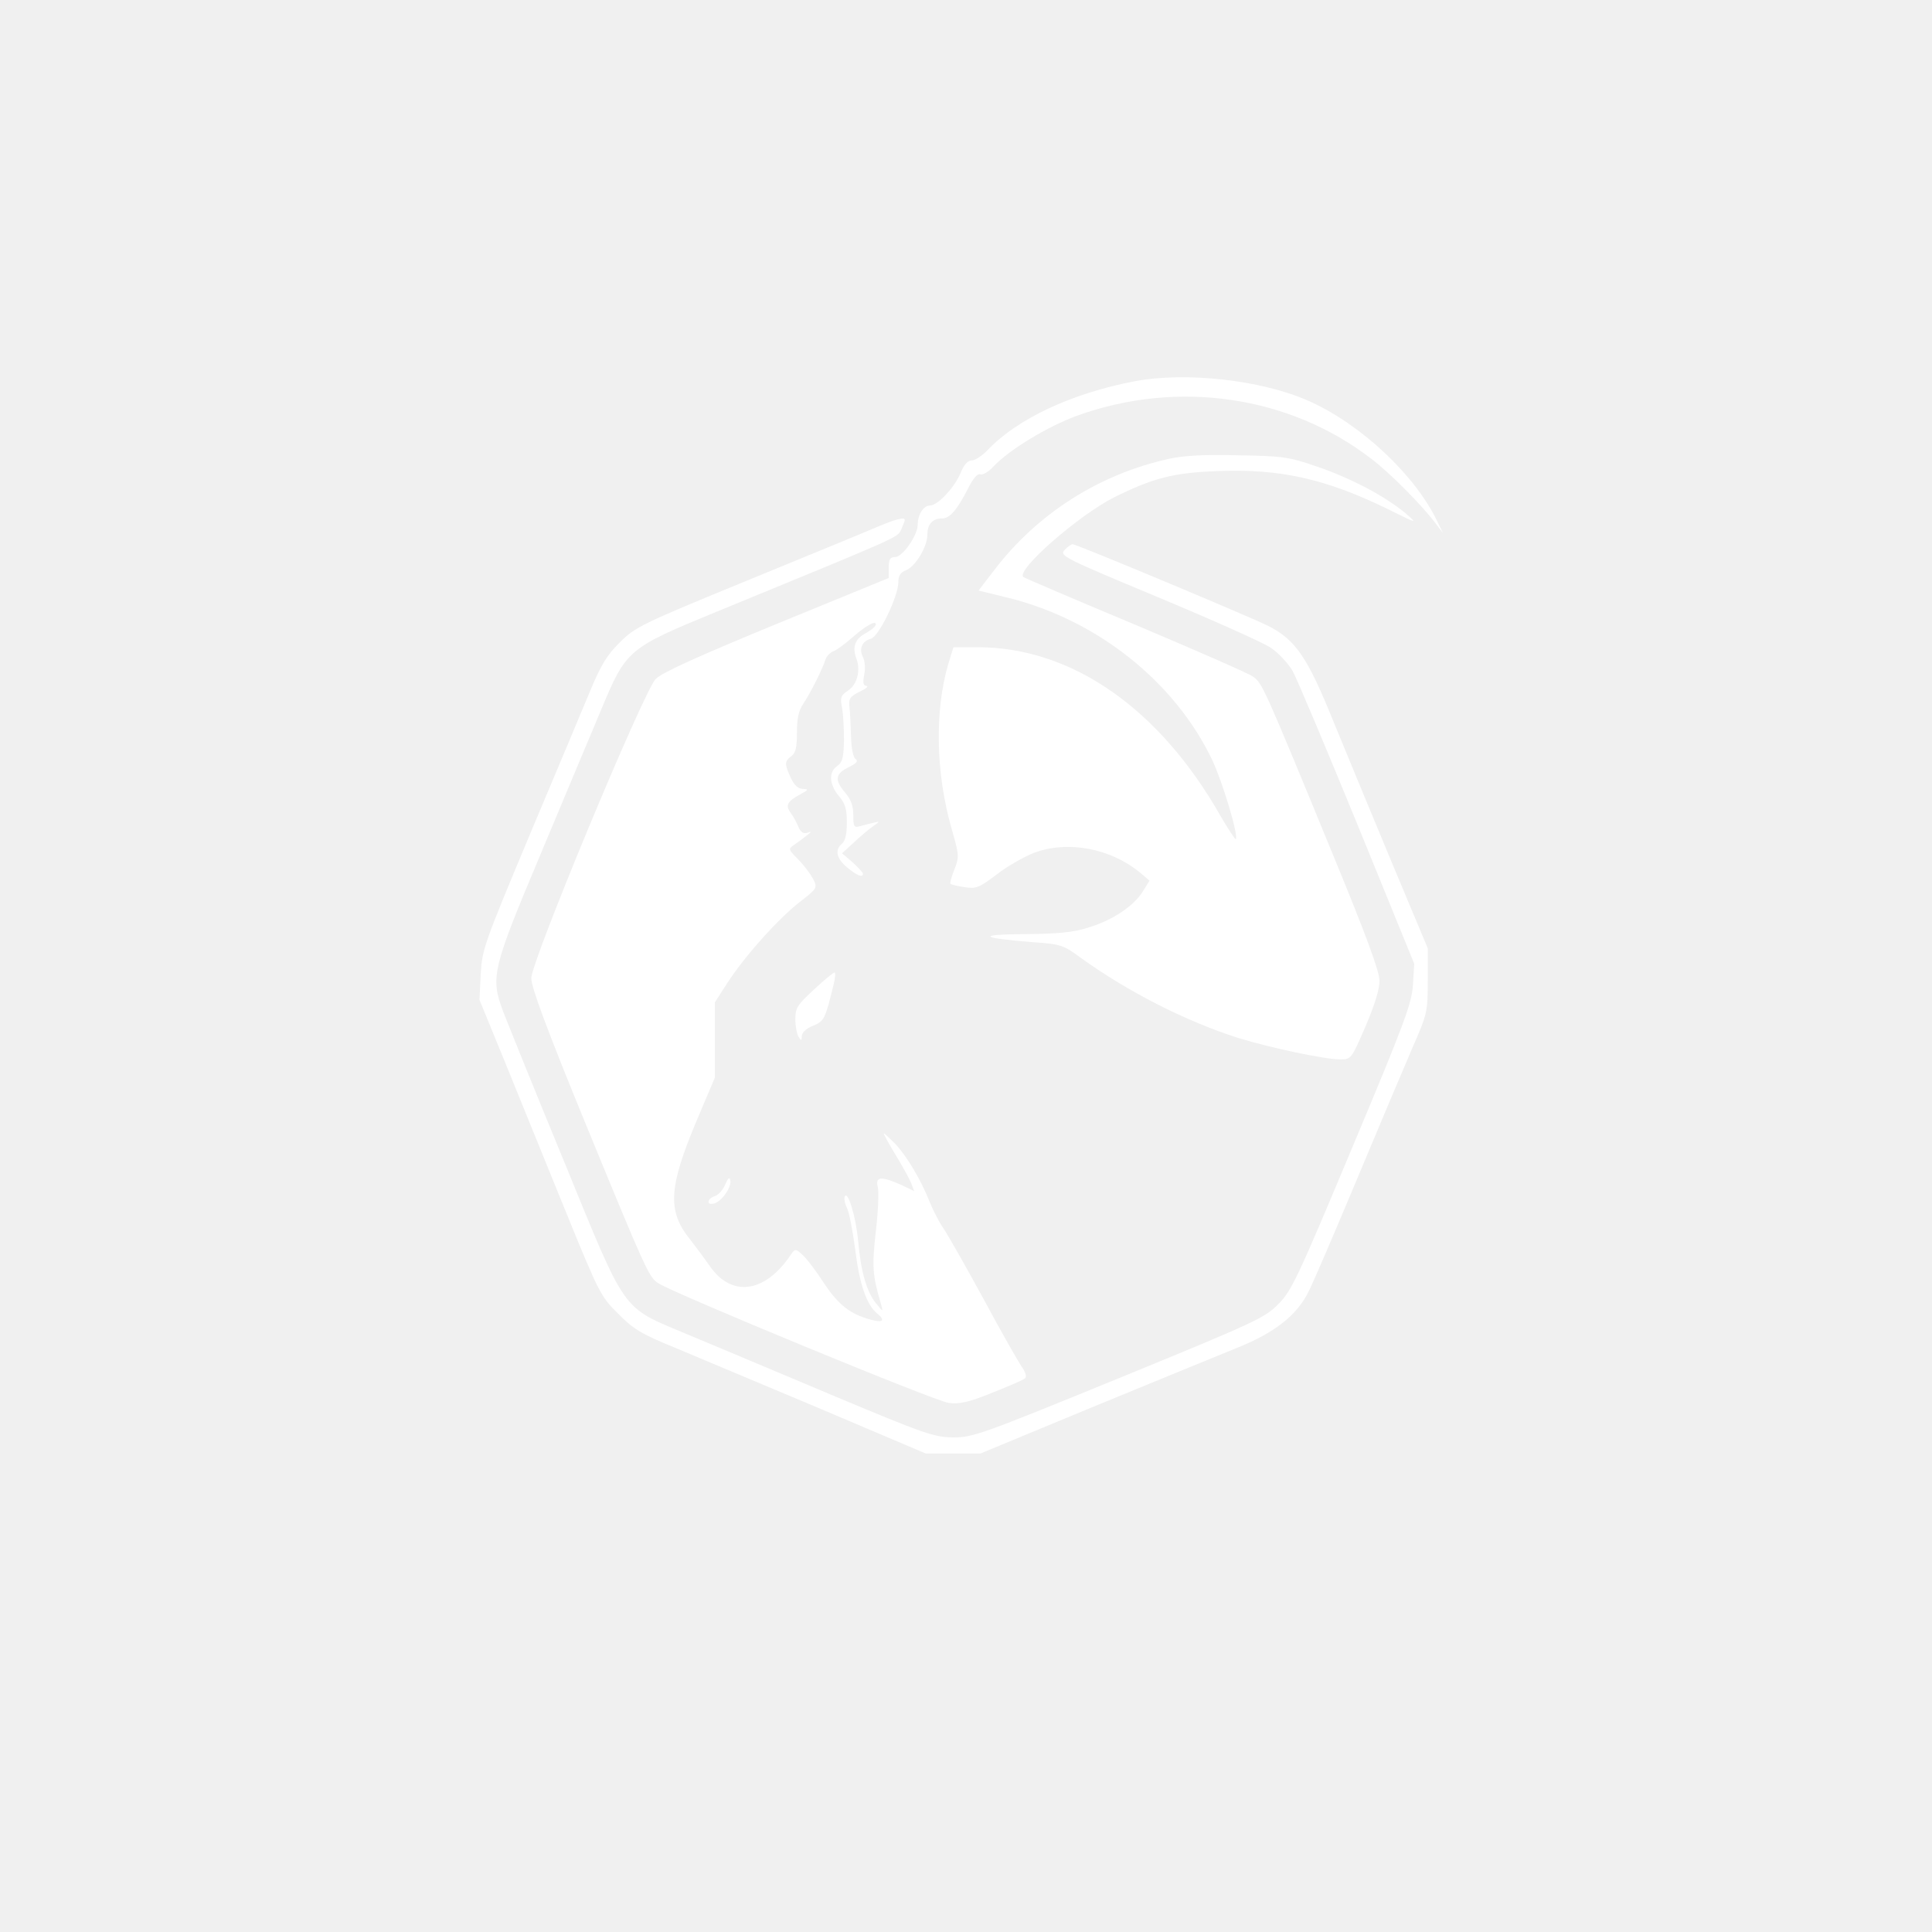
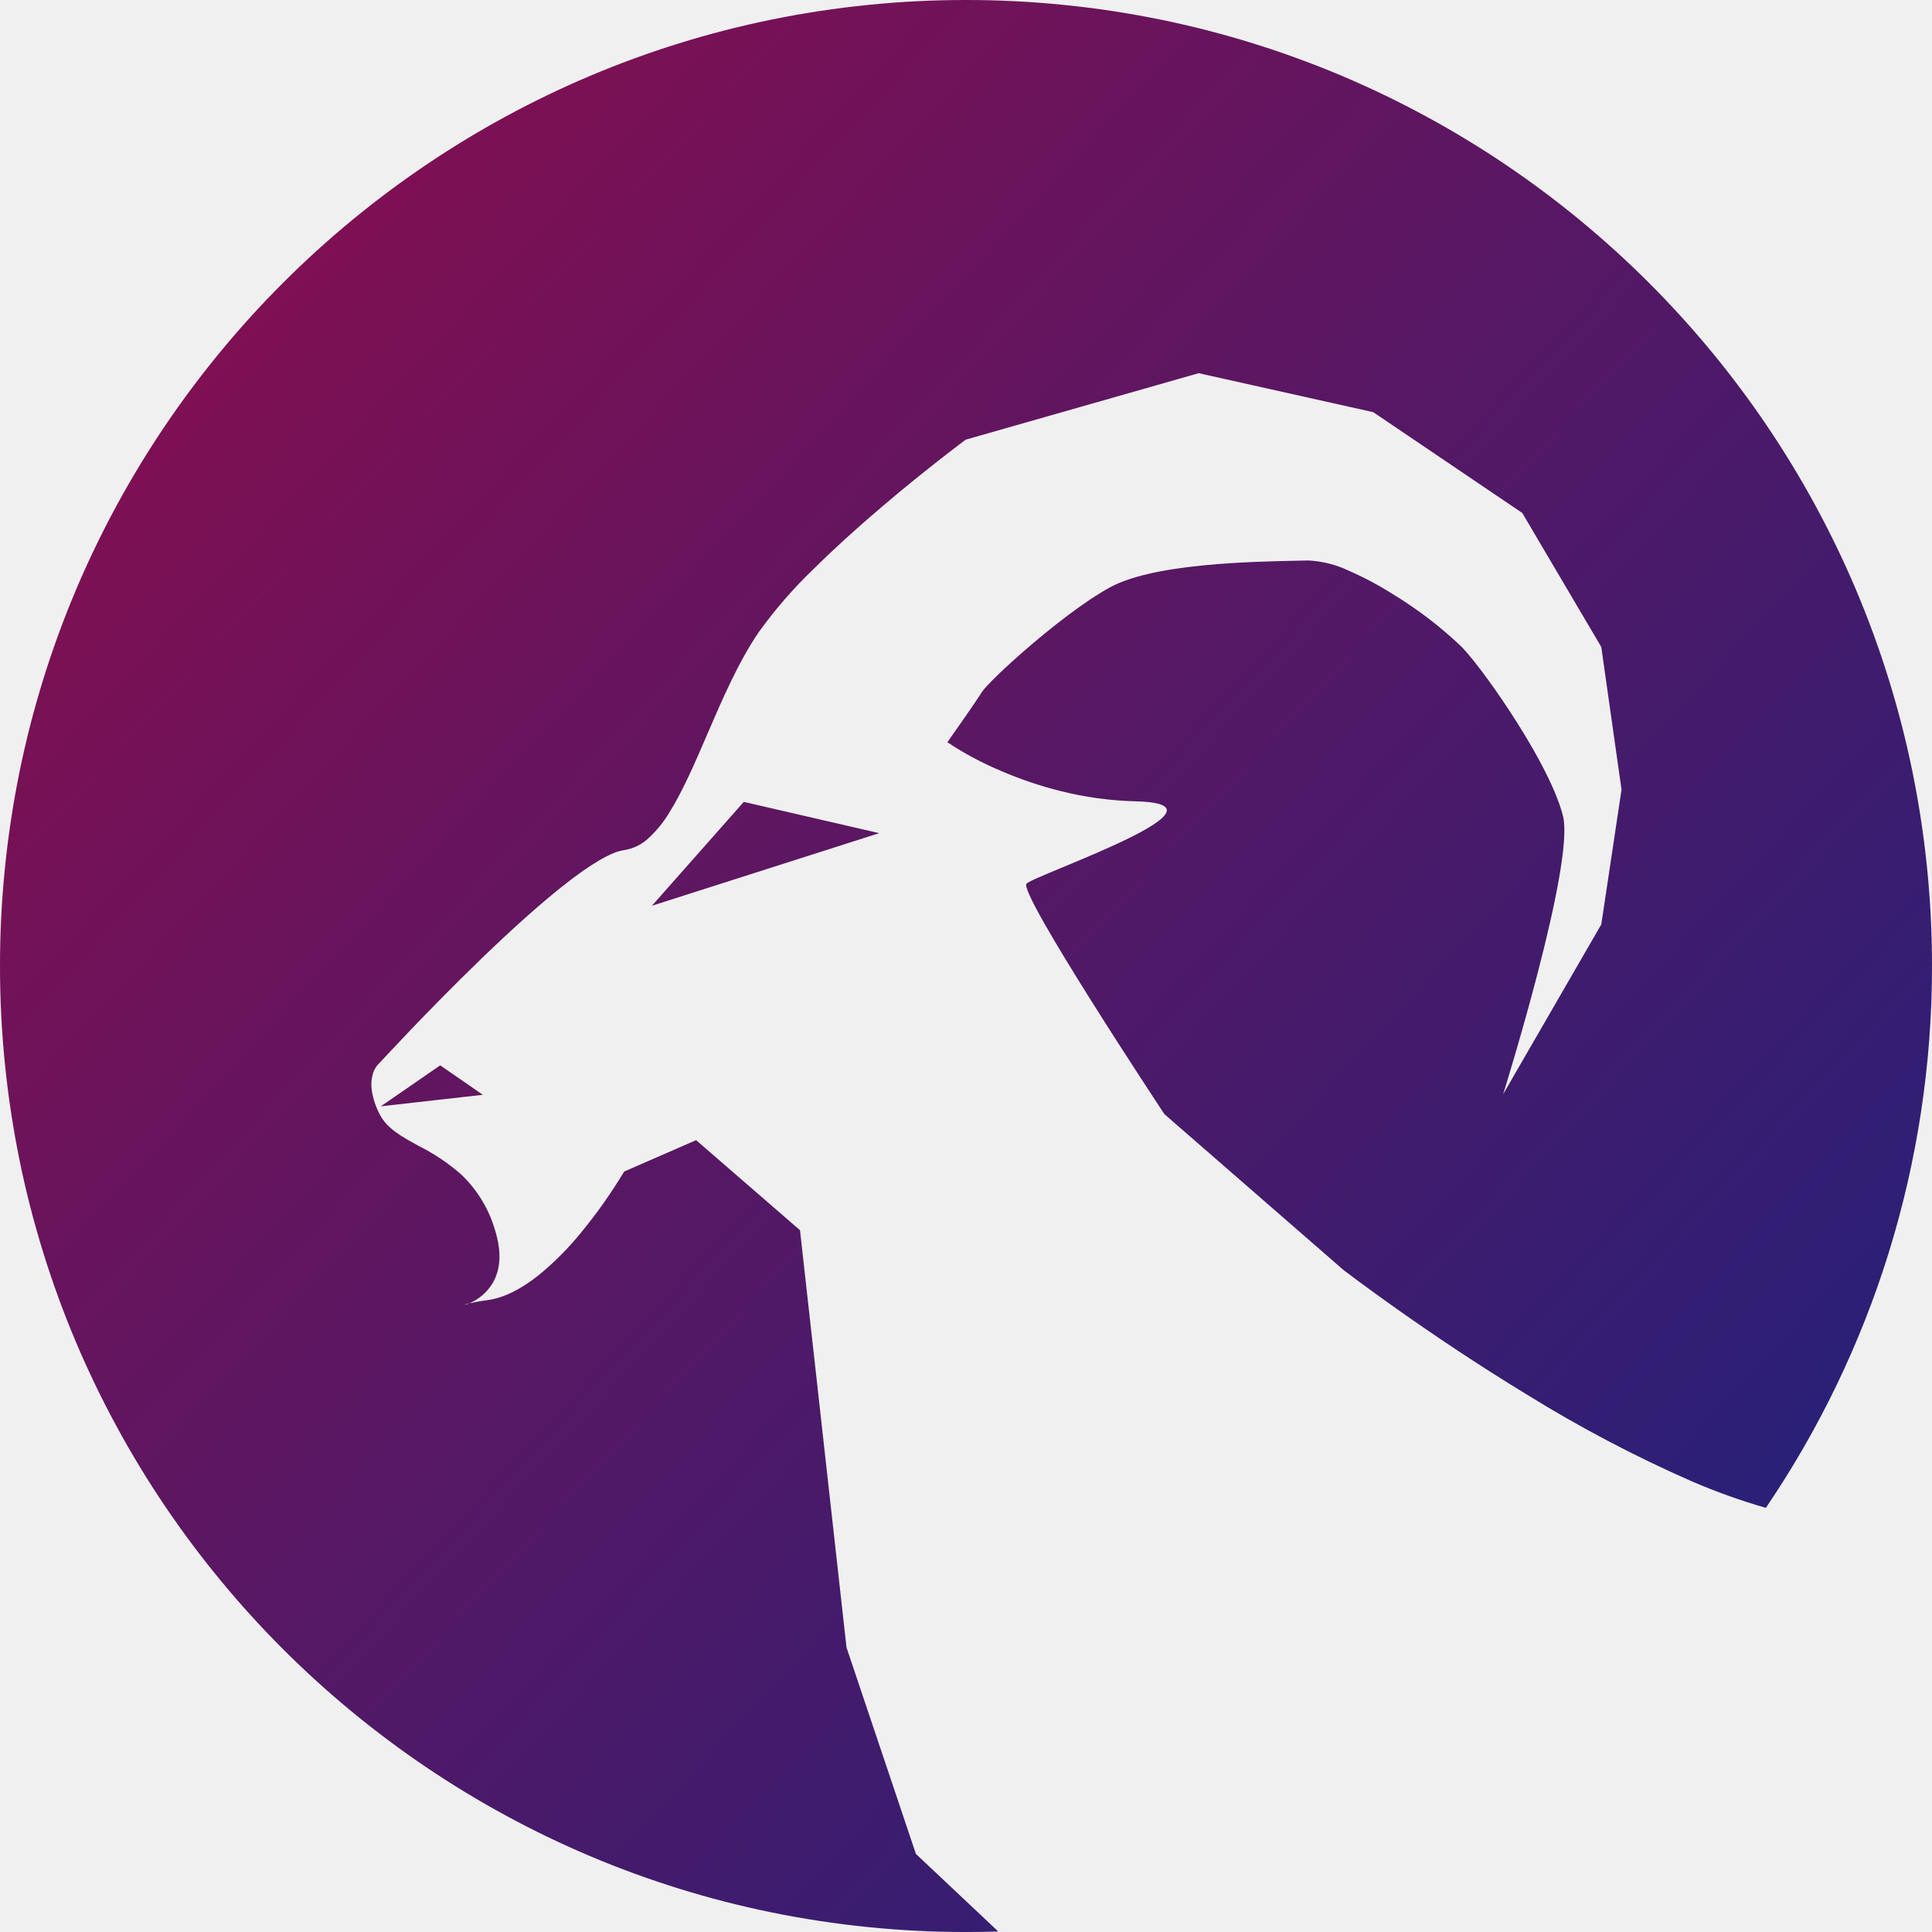
- <svg xmlns="http://www.w3.org/2000/svg" version="1.0" width="600pt" height="600pt" viewBox="0 0 600 600" preserveAspectRatio="xMidYMid meet">
-   <g transform="translate(0,600) scale(0.1,-0.1)" fill="#fff" stroke="none">
-     <path d="M3524 4816 c-195 -37 -366 -117 -458 -215 -17 -17 -38 -31 -48 -31 -13 0 -24 -13 -34 -37 -19 -47 -72 -103 -96 -103 -20 0 -38 -28 -38 -60 0 -32 -47 -100 -70 -100 -16 0 -20 -7 -20 -33 l0 -32 -349 -143 c-245 -101 -356 -151 -375 -171 -38 -40 -386 -876 -386 -929 0 -28 47 -155 165 -443 191 -465 200 -485 229 -504 47 -31 863 -368 903 -372 33 -4 62 2 135 32 51 20 97 40 102 45 5 5 0 21 -12 37 -10 15 -64 109 -117 208 -54 99 -110 198 -125 220 -15 22 -34 60 -44 85 -25 64 -70 140 -106 178 -17 17 -33 32 -35 32 -2 0 14 -30 36 -66 22 -36 44 -76 49 -89 l9 -24 -42 20 c-61 27 -79 25 -71 -7 4 -15 1 -77 -6 -138 -12 -108 -11 -135 16 -226 7 -25 7 -25 -16 3 -29 37 -46 96 -55 193 -7 77 -33 161 -42 137 -2 -7 1 -22 7 -34 7 -12 18 -70 26 -130 13 -106 35 -171 68 -198 27 -22 18 -30 -21 -19 -63 17 -100 46 -146 116 -24 37 -54 76 -66 86 -21 19 -22 19 -38 -5 -80 -116 -183 -128 -250 -29 -16 23 -43 59 -60 81 -71 88 -67 161 21 370 l56 132 0 117 0 117 38 59 c54 84 160 202 226 253 55 43 55 43 41 72 -9 16 -29 43 -47 61 -30 30 -30 32 -12 44 10 7 28 20 39 29 16 12 16 14 3 9 -12 -4 -21 1 -28 17 -5 13 -16 33 -24 44 -18 24 -11 36 29 58 26 14 27 16 9 17 -15 0 -27 11 -38 34 -20 43 -20 52 2 68 13 10 17 27 17 73 0 44 5 68 20 90 23 34 61 111 69 138 3 9 14 20 23 24 10 3 34 21 55 39 44 39 78 59 78 45 0 -6 -13 -17 -29 -26 -35 -18 -45 -43 -32 -79 15 -37 3 -83 -26 -101 -22 -15 -24 -21 -18 -53 4 -21 6 -66 6 -102 -1 -53 -5 -68 -21 -79 -27 -18 -25 -57 5 -93 20 -23 25 -41 25 -83 0 -34 -5 -57 -15 -65 -23 -19 -18 -46 16 -74 30 -25 49 -33 49 -19 0 3 -15 19 -32 35 l-33 28 35 32 c19 18 46 41 60 51 24 17 24 17 3 12 -13 -3 -32 -8 -43 -11 -18 -5 -20 -1 -20 35 0 28 -7 48 -25 69 -34 40 -31 59 10 79 24 12 31 19 23 25 -8 4 -14 32 -15 70 -1 35 -3 76 -5 93 -3 25 2 32 32 47 19 9 29 17 21 18 -10 0 -12 9 -7 35 4 19 2 43 -4 54 -13 26 -3 50 24 57 25 6 86 132 86 177 0 20 7 30 24 36 29 12 66 73 66 110 0 33 16 51 46 51 24 0 47 27 83 98 14 27 27 42 35 39 8 -3 27 8 42 25 48 51 168 124 259 157 313 113 660 62 914 -134 57 -43 158 -145 199 -200 l23 -30 -17 35 c-69 145 -238 303 -400 375 -146 65 -381 91 -540 61z" />
-     <path d="M3630 4575 c-217 -48 -408 -170 -542 -345 l-49 -64 90 -22 c277 -68 520 -261 636 -505 32 -68 82 -235 73 -245 -2 -2 -23 30 -47 71 -190 335 -462 524 -753 525 l-77 0 -16 -52 c-43 -146 -39 -342 11 -514 23 -80 23 -86 8 -124 -9 -23 -15 -43 -12 -45 2 -2 22 -7 43 -10 36 -6 46 -2 100 39 33 26 85 55 115 67 105 40 240 15 333 -63 l27 -23 -20 -32 c-28 -46 -93 -90 -168 -113 -50 -16 -95 -20 -201 -21 -150 -1 -138 -12 26 -25 88 -6 96 -9 150 -49 146 -105 326 -197 490 -249 98 -30 267 -66 315 -66 34 0 35 1 79 103 28 66 44 116 43 142 0 28 -42 142 -138 375 -225 548 -226 548 -255 569 -14 10 -179 82 -366 161 -187 78 -343 145 -347 148 -23 22 171 191 281 247 121 60 184 77 322 82 193 8 336 -24 527 -117 95 -47 96 -48 57 -14 -63 53 -172 110 -275 145 -87 30 -107 33 -245 35 -105 3 -170 -1 -215 -11z" />
-     <path d="M2730 4366 c-30 -13 -212 -88 -405 -167 -334 -137 -352 -146 -400 -194 -41 -40 -59 -71 -94 -155 -24 -58 -109 -260 -189 -450 -138 -330 -145 -349 -149 -425 l-4 -80 84 -205 c46 -113 130 -320 187 -460 100 -245 106 -257 160 -310 47 -48 72 -63 180 -107 69 -29 271 -114 450 -189 l325 -138 85 0 85 0 345 143 c190 78 392 161 449 184 118 47 188 101 225 176 13 25 80 181 149 346 69 165 147 350 173 410 47 107 48 113 48 210 l0 100 -111 265 c-61 146 -143 345 -183 442 -80 198 -117 251 -201 294 -58 29 -596 254 -608 254 -4 0 -15 -8 -25 -18 -16 -18 -4 -24 291 -147 170 -71 327 -141 350 -157 24 -16 53 -48 67 -71 13 -23 103 -237 201 -476 l177 -434 -4 -66 c-4 -58 -26 -118 -189 -506 -169 -404 -188 -444 -229 -485 -42 -43 -75 -58 -495 -230 -428 -175 -453 -184 -515 -184 -60 1 -87 10 -380 133 -173 73 -376 158 -450 189 -202 85 -183 58 -379 537 -91 220 -175 429 -189 465 -39 106 -34 129 118 490 72 173 157 374 187 446 78 187 83 191 358 304 579 238 562 230 574 256 6 14 11 27 11 29 0 10 -27 3 -80 -19z" />
-     <path d="M2528 2927 c-52 -48 -58 -57 -58 -93 0 -21 5 -46 10 -54 8 -13 10 -13 10 2 0 11 14 24 34 32 36 15 38 19 65 129 5 20 6 37 3 37 -4 0 -33 -24 -64 -53z" />
-     <path d="M2252 2321 c-7 -17 -22 -33 -33 -36 -23 -8 -26 -28 -3 -23 23 4 57 51 52 72 -2 12 -7 8 -16 -13z" />
-   </g>
+ <svg xmlns="http://www.w3.org/2000/svg" width="400" height="400" viewBox="0 0 400 400">
+   <defs>
+     <linearGradient id="a" x1="0.056" y1="0.081" x2="1" y2="0.956" gradientUnits="objectBoundingBox">
+       <stop offset="0" stop-color="#880e4f" />
+       <stop offset="1" stop-color="#1a237e" />
+     </linearGradient>
+   </defs>
+   <path d="M-4120.307,395.936a198.943,198.943,0,0,1-37.542-11.653,200.025,200.025,0,0,1-33.973-18.44,201.445,201.445,0,0,1-29.6-24.422,201.459,201.459,0,0,1-24.423-29.6,200.151,200.151,0,0,1-18.439-33.973,199.037,199.037,0,0,1-11.653-37.542A201.476,201.476,0,0,1-4280,200a201.476,201.476,0,0,1,4.063-40.307,198.965,198.965,0,0,1,11.653-37.542,200.109,200.109,0,0,1,18.439-33.973,201.459,201.459,0,0,1,24.423-29.6,201.452,201.452,0,0,1,29.6-24.423,200.1,200.1,0,0,1,33.973-18.44,198.944,198.944,0,0,1,37.542-11.653A201.494,201.494,0,0,1-4080,0a201.492,201.492,0,0,1,40.307,4.063,198.952,198.952,0,0,1,37.542,11.653,200.111,200.111,0,0,1,33.973,18.44,201.412,201.412,0,0,1,29.6,24.423,201.345,201.345,0,0,1,24.423,29.6,200.039,200.039,0,0,1,18.44,33.973,198.97,198.97,0,0,1,11.653,37.542A201.423,201.423,0,0,1-3880,200a200,200,0,0,1-9.058,59.687,199.1,199.1,0,0,1-25.343,52.5,128.273,128.273,0,0,1-15.523-5.576,273.454,273.454,0,0,1-33.821-17.8c-21.038-12.775-37.959-25.762-38.12-25.888l-37.053-32.25c-.07-.105-7.562-11.416-14.959-23.167-4.286-6.807-7.616-12.3-9.9-16.319-2.866-5.044-4.107-7.815-3.69-8.239.459-.465,3.551-1.751,7.466-3.378,8.794-3.655,22.084-9.18,21.562-11.957-.2-1.042-2.36-1.617-6.432-1.708a71.3,71.3,0,0,1-15.56-2.127,80.154,80.154,0,0,1-12.351-4.179,66.743,66.743,0,0,1-11.071-5.921l-.005,0,.02-.029c.938-1.33,5.691-8.079,7.124-10.362.728-1.16,4.79-5.173,10.325-9.88,3.695-3.141,10.734-8.862,16.36-11.886,3.9-2.095,10.352-3.6,19.182-4.469,7.39-.728,14.9-.874,19.872-.971l1.768-.035.21,0a21.965,21.965,0,0,1,8.107,2.051,67.47,67.47,0,0,1,9.254,4.908,83.373,83.373,0,0,1,14.281,10.943c2.744,2.869,7.479,9.349,11.512,15.759,6.82,10.834,8.861,16.772,9.47,19.347.548,2.312.235,6.772-.927,13.259-.929,5.185-2.4,11.673-4.379,19.282-3.226,12.419-6.713,23.675-7.1,24.918l-.005.017,20.313-35.142,4.189-27.9-4.189-29.538-16.361-27.747-30.854-20.868-36.136-8.07-48.243,13.764c-.079.058-7.957,5.908-17.3,13.851-5.42,4.61-10.206,8.97-14.224,12.958a94.063,94.063,0,0,0-11.368,13.107c-4.174,6.145-7.458,13.756-10.633,21.118l0,.01,0,.005c-2.607,6.043-5.07,11.751-7.811,16.116a23.913,23.913,0,0,1-4.349,5.361,9.463,9.463,0,0,1-5.024,2.453c-2.664.353-6.983,2.888-12.836,7.534-4.686,3.72-10.356,8.79-16.853,15.067-11.05,10.675-20.837,21.336-20.931,21.439a4.85,4.85,0,0,0-1.45,2.432,8.11,8.11,0,0,0-.182,3.294,15.812,15.812,0,0,0,1.631,4.909c1.486,2.96,4.554,4.639,8.105,6.582a41.085,41.085,0,0,1,8.777,5.9,25.826,25.826,0,0,1,7.009,11.534c1.373,4.413,1.194,8.117-.531,11.013a10.375,10.375,0,0,1-4.8,4.13c.687-.161,1.917-.408,3.879-.684,3.177-.447,6.636-2.124,10.279-4.983a60.8,60.8,0,0,0,9.034-9.053,103.361,103.361,0,0,0,8.866-12.566l14.9-6.5,21.51,18.642,9.631,86.4,14.367,42.738,17.052,16.058c-2.233.073-4.479.11-6.677.11A201.486,201.486,0,0,1-4120.307,395.936Zm-63.552-125.786s.007.006.021.006a4.2,4.2,0,0,0,1-.321A3.5,3.5,0,0,0-4183.859,270.15Zm1.023-.315h0Zm-6.022-49.269,8.823,6.1-21.121,2.388Zm43.838-33.046,19.013-21.5,28.042,6.475-47.055,15.028h0Z" transform="translate(4280)" fill="url(#a)" />
</svg>
